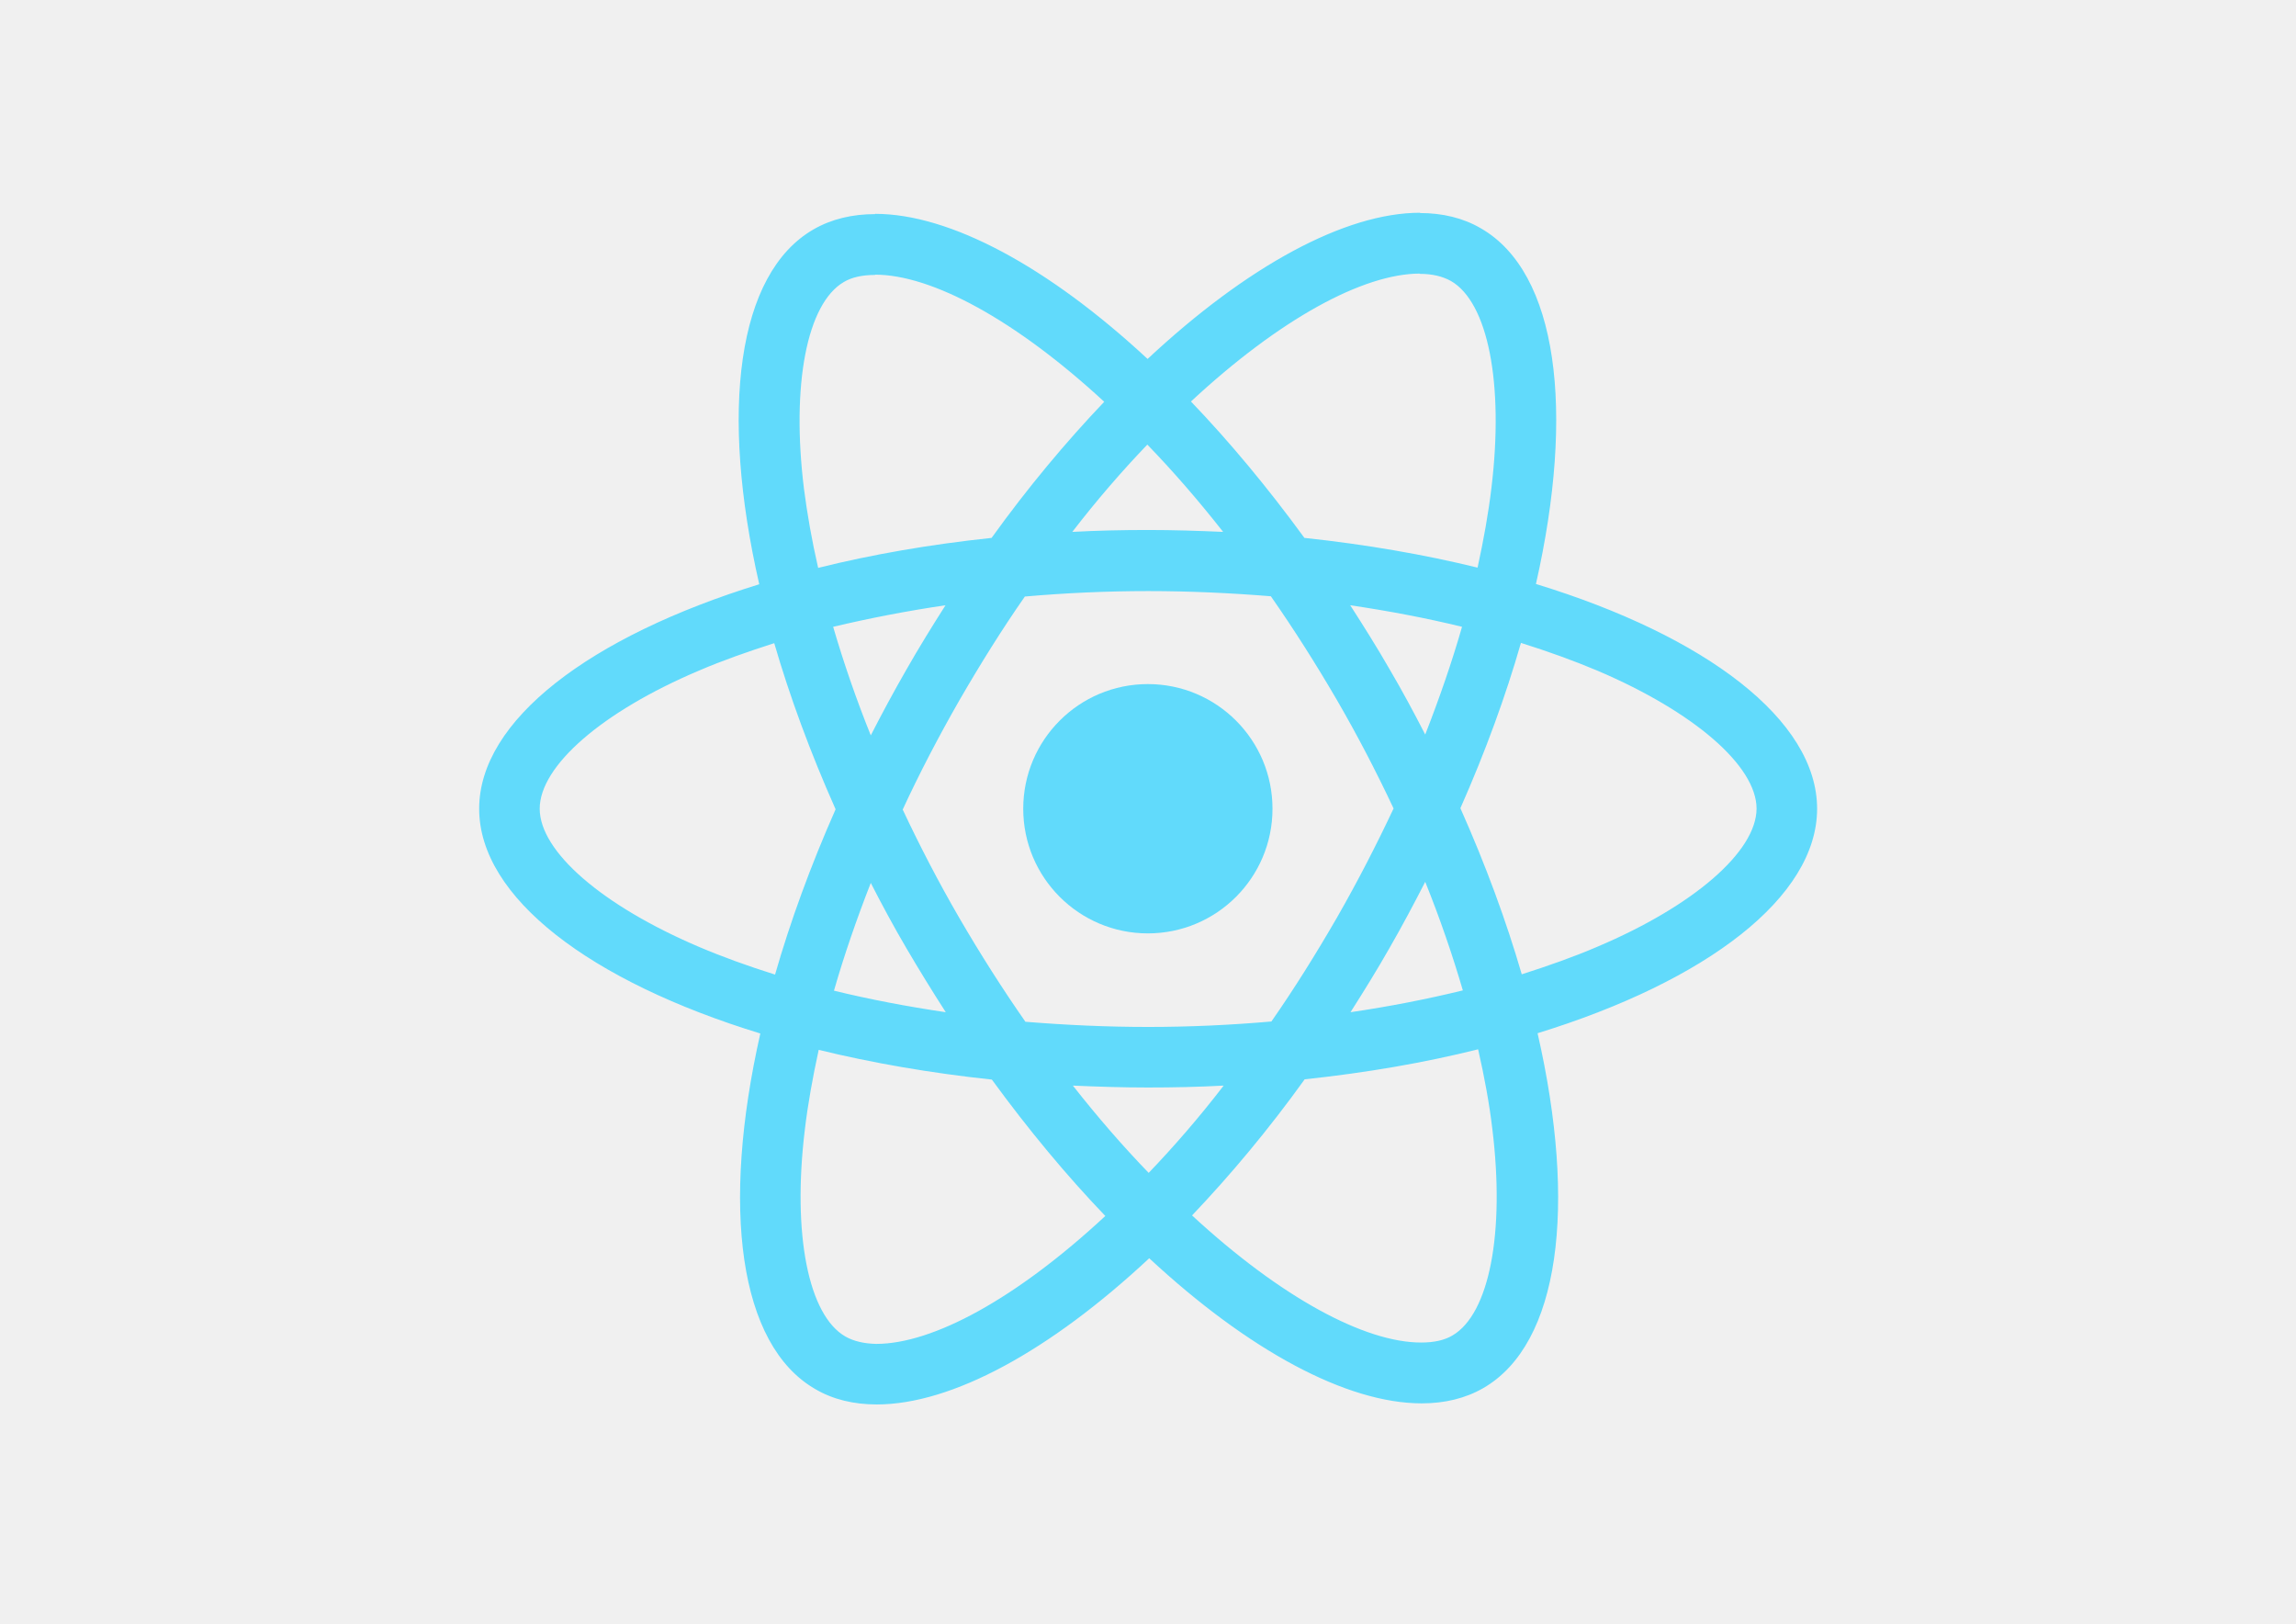
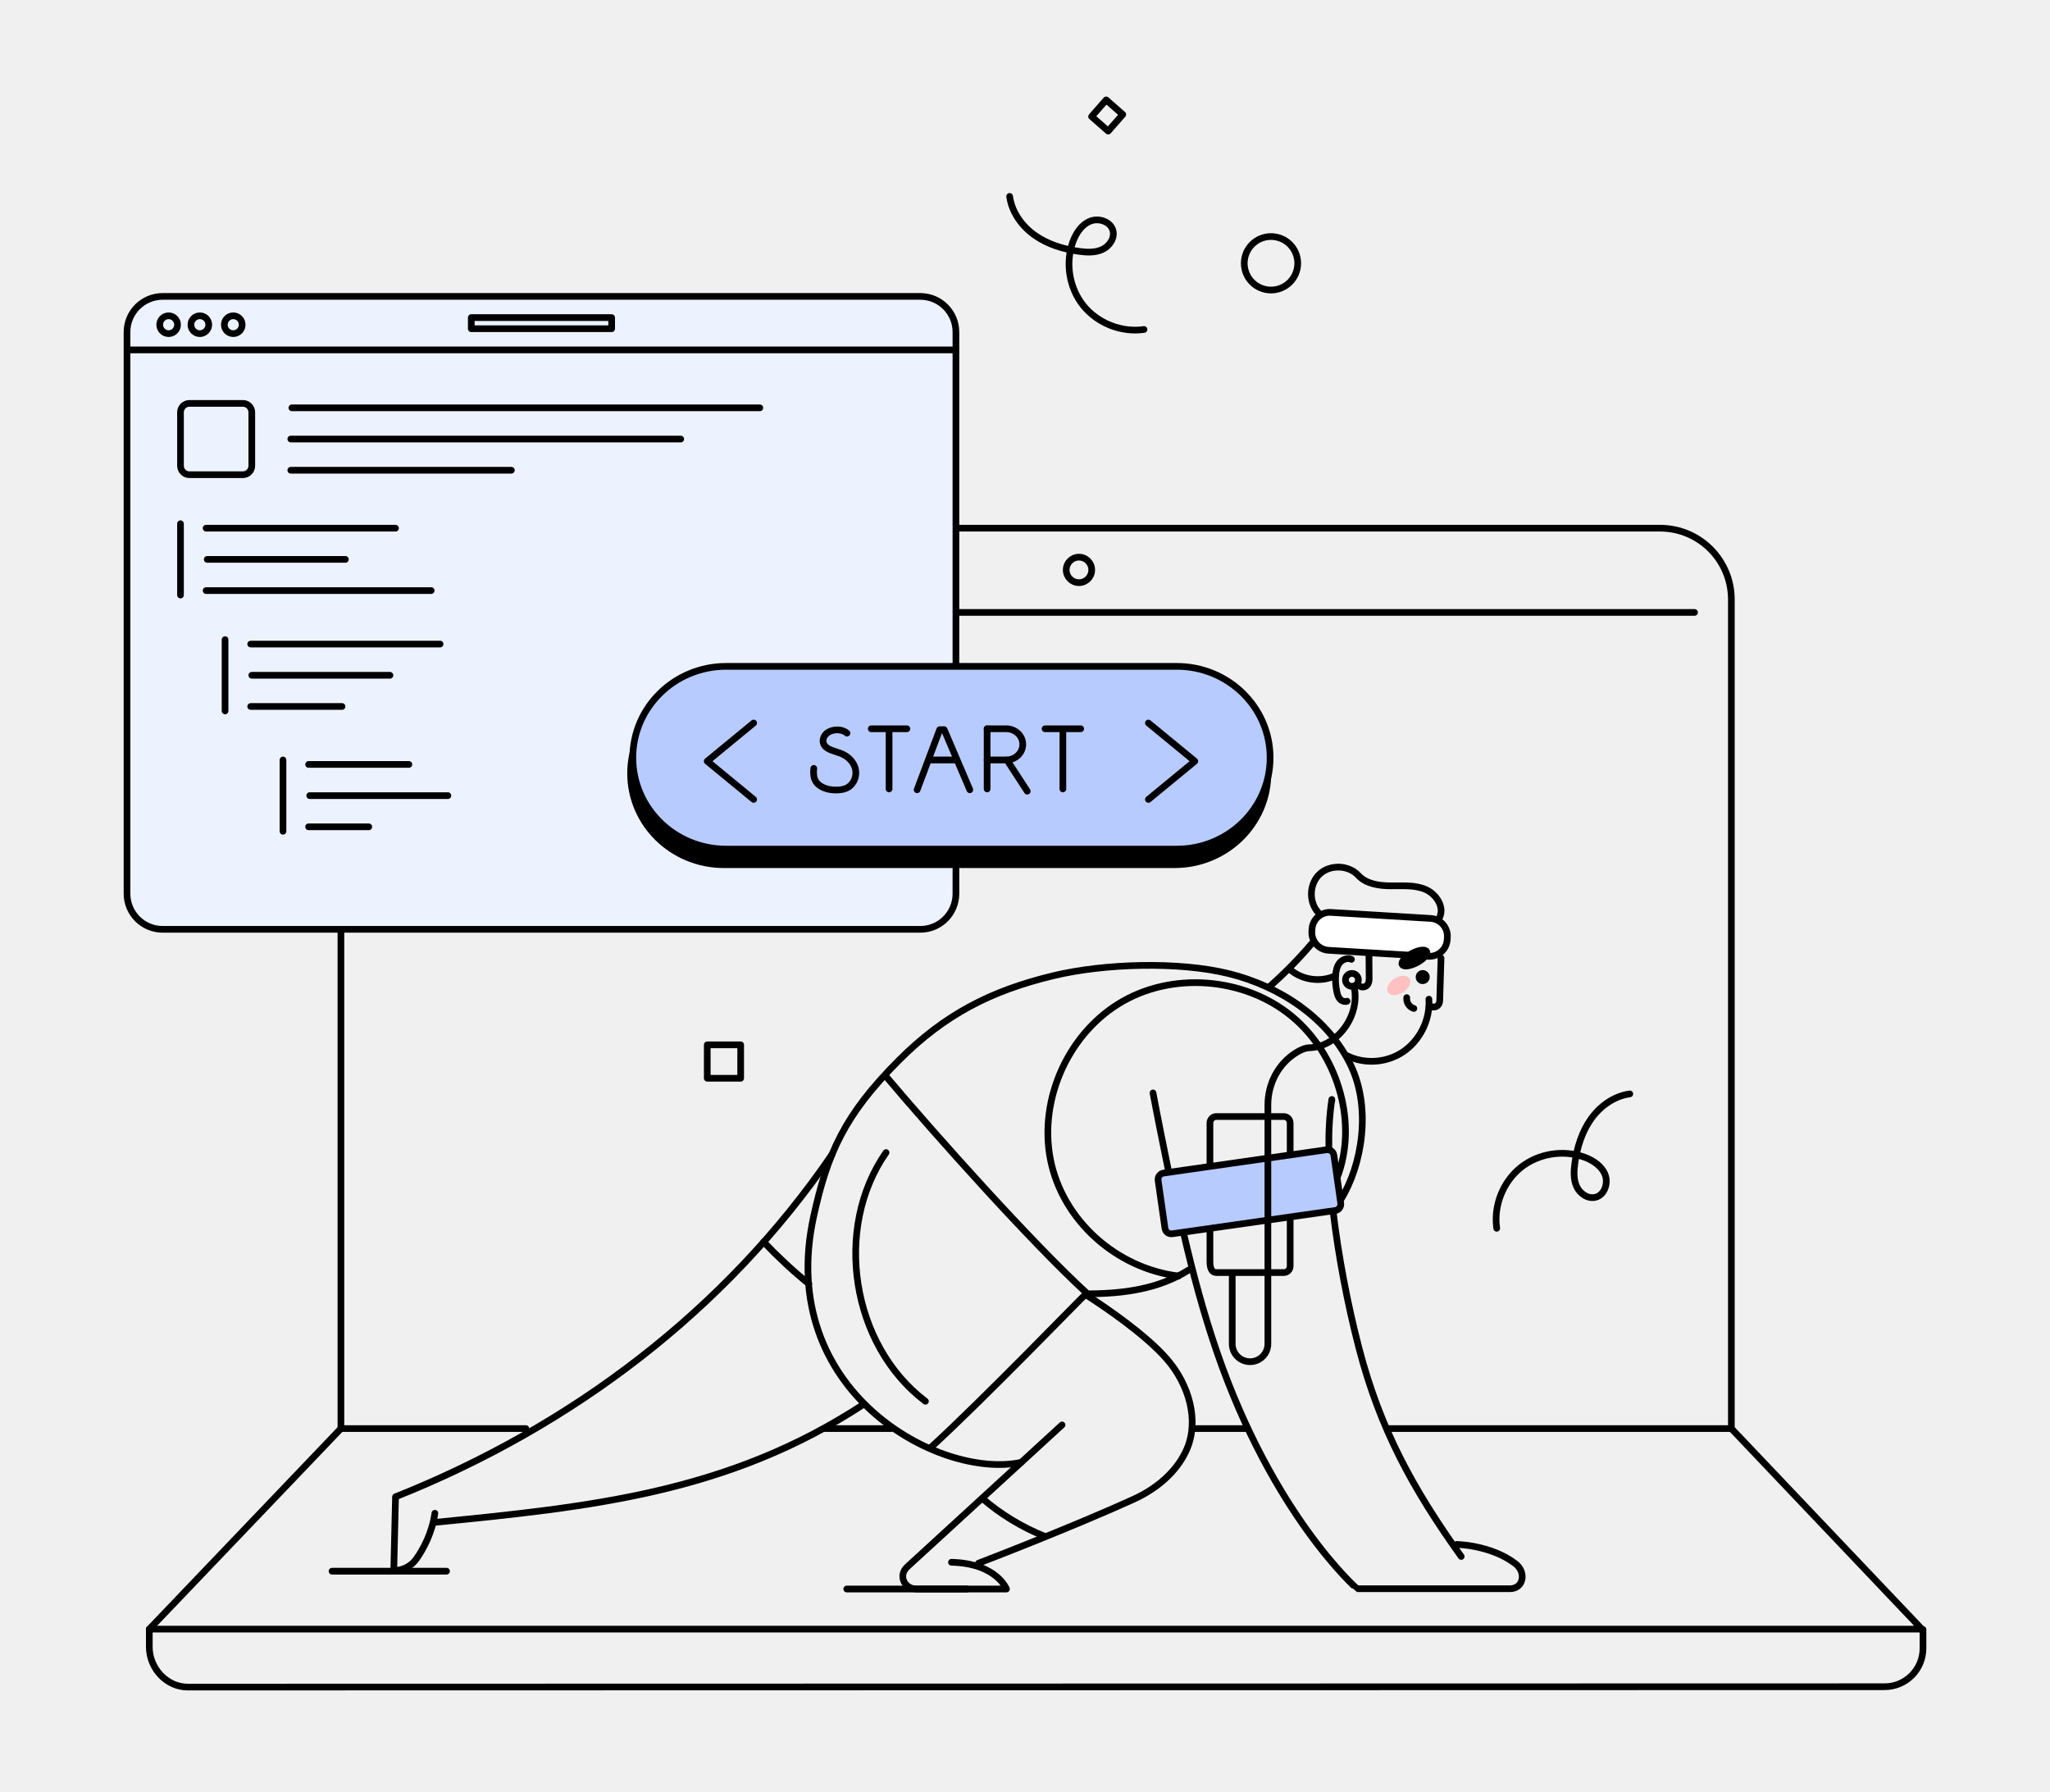
- <svg xmlns="http://www.w3.org/2000/svg" viewBox="0 0 841.9 595.3">
-   <g fill="#61DAFB">
-     <path d="M666.3 296.5c0-32.5-40.7-63.3-103.1-82.4 14.4-63.6 8-114.2-20.2-130.4-6.5-3.8-14.1-5.6-22.4-5.6v22.3c4.6 0 8.3.9 11.4 2.6 13.6 7.8 19.5 37.5 14.9 75.7-1.1 9.4-2.9 19.3-5.1 29.4-19.6-4.8-41-8.5-63.5-10.9-13.5-18.5-27.5-35.3-41.6-50 32.6-30.3 63.2-46.9 84-46.9V78c-27.5 0-63.5 19.6-99.9 53.6-36.4-33.8-72.4-53.2-99.9-53.2v22.3c20.7 0 51.4 16.5 84 46.6-14 14.7-28 31.4-41.3 49.9-22.6 2.4-44 6.1-63.6 11-2.3-10-4-19.7-5.2-29-4.7-38.2 1.1-67.9 14.6-75.8 3-1.8 6.9-2.6 11.5-2.6V78.5c-8.4 0-16 1.8-22.6 5.6-28.1 16.2-34.4 66.7-19.9 130.1-62.2 19.2-102.7 49.9-102.7 82.3 0 32.5 40.7 63.3 103.1 82.4-14.4 63.6-8 114.2 20.2 130.4 6.5 3.8 14.1 5.6 22.5 5.6 27.5 0 63.5-19.6 99.9-53.6 36.4 33.8 72.4 53.2 99.9 53.2 8.4 0 16-1.8 22.6-5.6 28.1-16.2 34.4-66.7 19.9-130.1 62-19.1 102.5-49.9 102.5-82.3zm-130.2-66.7c-3.7 12.9-8.3 26.2-13.5 39.5-4.1-8-8.4-16-13.1-24-4.6-8-9.5-15.8-14.4-23.4 14.2 2.1 27.9 4.7 41 7.9zm-45.8 106.5c-7.8 13.5-15.8 26.3-24.1 38.2-14.9 1.3-30 2-45.2 2-15.1 0-30.2-.7-45-1.9-8.3-11.9-16.4-24.6-24.2-38-7.6-13.1-14.5-26.4-20.8-39.8 6.2-13.4 13.2-26.8 20.7-39.9 7.8-13.5 15.8-26.3 24.1-38.2 14.9-1.3 30-2 45.2-2 15.1 0 30.2.7 45 1.9 8.3 11.9 16.4 24.6 24.2 38 7.6 13.1 14.5 26.4 20.8 39.8-6.3 13.4-13.2 26.8-20.7 39.9zm32.3-13c5.4 13.4 10 26.8 13.8 39.8-13.1 3.2-26.9 5.9-41.2 8 4.9-7.7 9.8-15.6 14.4-23.7 4.6-8 8.9-16.1 13-24.1zM421.2 430c-9.3-9.6-18.6-20.3-27.8-32 9 .4 18.2.7 27.5.7 9.4 0 18.7-.2 27.8-.7-9 11.7-18.3 22.4-27.5 32zm-74.4-58.9c-14.2-2.1-27.9-4.7-41-7.9 3.7-12.9 8.3-26.2 13.5-39.5 4.1 8 8.4 16 13.1 24 4.7 8 9.5 15.8 14.4 23.4zM420.7 163c9.3 9.6 18.6 20.3 27.8 32-9-.4-18.2-.7-27.5-.7-9.4 0-18.7.2-27.8.7 9-11.7 18.3-22.4 27.5-32zm-74 58.9c-4.9 7.7-9.8 15.6-14.4 23.7-4.6 8-8.9 16-13 24-5.4-13.4-10-26.8-13.8-39.8 13.1-3.1 26.9-5.8 41.2-7.9zm-90.5 125.2c-35.4-15.1-58.3-34.9-58.3-50.6 0-15.7 22.9-35.6 58.3-50.6 8.6-3.7 18-7 27.7-10.1 5.7 19.6 13.2 40 22.5 60.9-9.2 20.8-16.6 41.1-22.2 60.6-9.9-3.1-19.3-6.5-28-10.2zM310 490c-13.6-7.8-19.5-37.5-14.9-75.7 1.1-9.4 2.9-19.3 5.1-29.4 19.6 4.8 41 8.5 63.5 10.9 13.5 18.5 27.5 35.3 41.6 50-32.6 30.3-63.2 46.9-84 46.9-4.5-.1-8.3-1-11.3-2.7zm237.2-76.2c4.7 38.2-1.1 67.9-14.6 75.8-3 1.8-6.9 2.6-11.5 2.6-20.7 0-51.4-16.5-84-46.6 14-14.7 28-31.4 41.3-49.9 22.6-2.4 44-6.1 63.6-11 2.3 10.1 4.1 19.8 5.2 29.1zm38.5-66.7c-8.6 3.7-18 7-27.7 10.1-5.7-19.6-13.2-40-22.5-60.9 9.2-20.8 16.6-41.1 22.2-60.6 9.9 3.1 19.3 6.5 28.1 10.2 35.4 15.1 58.3 34.9 58.3 50.6-.1 15.7-23 35.6-58.4 50.6zM320.8 78.4z" />
-     <circle cx="420.9" cy="296.5" r="45.7" />
-     <path d="M520.5 78.1z" />
+ <svg xmlns="http://www.w3.org/2000/svg" version="1.1" id="Layer_1" x="0px" y="0px" viewBox="0 0 460 402" style="enable-background:new 0 0 460 402;" xml:space="preserve">
+   <style type="text/css">
+ 	.st0{display:none;}
+ 	.st1{fill:none;stroke:#000000;stroke-width:1.5;stroke-linecap:round;stroke-linejoin:round;stroke-miterlimit:10;}
+ 	.st2{fill:#B8CBFF;stroke:#000000;stroke-width:1.5;stroke-linecap:round;stroke-linejoin:round;stroke-miterlimit:10;}
+ 	.st3{fill:#FFFFFF;stroke:#000000;stroke-width:1.5;stroke-linecap:round;stroke-linejoin:round;stroke-miterlimit:10;}
+ 	.st4{fill:none;stroke:#000000;stroke-width:1.5;stroke-miterlimit:10;}
+ 	.st5{stroke:#000000;stroke-width:1.5;stroke-linecap:round;stroke-linejoin:round;stroke-miterlimit:10;}
+ 	.st6{stroke:#000000;stroke-width:1.5;stroke-linecap:round;stroke-linejoin:round;stroke-miterlimit:9.999;}
+ 	.st7{fill:#FFC0BF;}
+ 	.st8{fill:#EDF2FF;stroke:#000000;stroke-width:1.5;stroke-linecap:round;stroke-linejoin:round;stroke-miterlimit:10;}
+ 	.st9{fill:url(#SVGID_1_);stroke:#000000;stroke-width:1.5;stroke-linecap:round;stroke-linejoin:round;stroke-miterlimit:10;}
+ 	
+ 		.st10{fill:url(#SVGID_00000123433600472500976000000013494644129336747926_);stroke:#000000;stroke-width:1.5;stroke-linecap:round;stroke-linejoin:round;stroke-miterlimit:10;}
+ 	
+ 		.st11{fill:url(#SVGID_00000048477143013059445650000004301466719321830308_);stroke:#000000;stroke-width:1.5;stroke-linecap:round;stroke-linejoin:round;stroke-miterlimit:10;}
+ </style>
+   <line class="st1" x1="74.5" y1="352.5" x2="100.2" y2="352.5" />
+   <line class="st1" x1="190" y1="356.5" x2="217" y2="356.5" />
+   <g>
+     <g>
+       <g>
+         <path class="st1" d="M88.75,335.85l-0.39,16.5l0,0c2.03,0,3.94-0.97,5.1-2.64c1.55-2.23,3.49-5.76,4.12-10.21" />
+         <path class="st1" d="M238.31,319.69l-34.72,31.83c-2.07,1.9-0.76,4.93,2.05,4.98h20.2c0,0-2.17-5.75-12.34-6" />
+         <path class="st1" d="M76.5,320.5v-186c0-8.84,7.16-16,16-16h280c8.84,0,16,7.16,16,16v186" />
+         <polyline class="st1" points="118,320.5 76.5,320.5 33.5,365.5 431.25,365.5 388.5,320.5 311.5,320.5    " />
+         <path class="st1" d="M431.5,365.58v4.23c0,4.75-3.85,8.61-8.61,8.61L42.11,378.5c-4.76-0.01-8.61-4.25-8.61-9v-4" />
+       </g>
+       <circle class="st1" cx="242.11" cy="127.86" r="2.86" />
+     </g>
+   </g>
+   <g>
+     <g>
+       <g>
+         <path class="st1" d="M265.57,276.58c2.05,8.9,4.53,18.16,7.51,26.79c12.66,36.68,31.4,53.06,31.42,53.06h34.32     c3.08,0,3.69-3.72,1.24-5.6c-5.59-4.3-13.54-4.38-13.56-4.33" />
+         <path class="st1" d="M258.72,245.2c1.08,5.77,2.35,11.91,3.51,17.67" />
+         <path class="st1" d="M298.18,257.94c-0.06-4.05,0.15-7.85,0.67-11.27c0,0.1,0,0.19,0,0.29" />
+         <path class="st1" d="M327.88,349.2c-10.89-15.21-18.2-28.59-22.92-46.68c-2.62-10.04-4.68-21.05-5.81-30.66" />
+         <path class="st1" d="M264.45,286.28c-13.84-1.68-25.99-12.39-28.73-26.07c-2.73-13.68,4.15-28.73,16.29-35.61     c12.13-6.87,28.59-5.04,38.92,4.33c9.55,8.67,13.73,23.42,9.09,35.35" />
+         <path class="st1" d="M271.5,261.5v-9.55c0-0.8,0.63-1.45,1.4-1.45h15.2c0.77,0,1.4,0.65,1.4,1.45v6.77" />
+         <path class="st1" d="M289.5,273.5v10.57c0,0.79-0.63,1.43-1.4,1.43h-15.2c-0.77,0-1.4-0.64-1.4-2.42v-7.57" />
+         <path class="st2" d="M261.41,275.58l-1.54-10.76c-0.11-0.79,0.44-1.53,1.23-1.64l9.57-1.37l27-3.86     c0.79-0.11,1.53,0.44,1.64,1.23l1.54,10.76c0.11,0.79-0.44,1.53-1.23,1.64l-36.57,5.22     C262.26,276.92,261.52,276.37,261.41,275.58z" />
+         <path class="st3" d="M294.37,208.97l0.03-0.52c0.13-2.21,2.03-3.88,4.23-3.75l22.39,1.35c2.21,0.13,3.89,2.03,3.75,4.23     l-0.03,0.52c-0.13,2.21-2.03,3.88-4.23,3.75l-22.39-1.35C295.92,213.07,294.24,211.17,294.37,208.97z" />
+         <circle class="st4" cx="303.36" cy="219.84" r="1.45" />
+         <path class="st4" d="M276.5,285.5v16c0,2.21,1.79,4,4,4l0,0c2.21,0,4-1.79,4-4v-53.61c0-4.72,2.32-9.23,6.33-11.72     c1.03-0.64,2.06-1.08,2.94-1.1c6.49-0.17,11.6-7.46,10.03-13.87" />
+         <path class="st1" d="M320.66,225.91h1.19c0.65,0,1.18-0.62,1.21-1.4l0.29-9.56" />
+         <path class="st1" d="M302.23,236.83c3.99,1.99,8.93,1.64,12.64-0.87c3.71-2.52,6.07-7.13,5.76-11.79" />
+         <path class="st1" d="M303.25,215.23c-0.91-0.43-2.06,0.03-2.68,0.83s-0.81,1.85-0.87,2.86c-0.07,1.21,0.02,2.43,0.28,3.61     c0.12,0.57,0.29,1.16,0.68,1.6s1.05,0.69,1.61,0.5" />
+         <circle class="st5" cx="319.24" cy="219.21" r="0.82" />
+         <ellipse transform="matrix(0.8841 -0.4672 0.4672 0.8841 -63.6519 173.1995)" class="st6" cx="317.4" cy="214.94" rx="3.11" ry="1.18" />
+         <path class="st1" d="M294.35,211.69c-2.95,3.47-6.17,6.75-9.62,9.78" />
+         <path class="st1" d="M88.86,335.77c39.47-15.75,73.88-41.7,97.86-76.8" />
+         <path class="st1" d="M171.36,278.64c3.05,3.2,6.68,6.63,10.14,9.38" />
+         <path class="st1" d="M97.35,341.57c35.16-3.47,66.14-6.61,96.56-26.59" />
+         <path class="st1" d="M229.11,328.09c-18.37,3.91-55.1-16-46.55-55.12c3.09-14.15,6.91-22.85,19.15-35.1     c10.25-10.25,20.62-15.6,34.71-18.98c11.45-2.74,28.1-3.23,39.33-0.45c11.43,2.83,22.22,9.92,27.34,20.53     c4.65,9.63,2.56,22.42-2.21,30.13" />
+         <path class="st1" d="M208.94,324.68c11.85-10.84,33.17-32.96,34.92-34.56c-12.18-11.17-33.49-34.93-45.2-48.8" />
+         <path class="st1" d="M198.82,258.58c-11.9,17.07-7.75,43.25,8.84,55.8" />
+         <path class="st1" d="M244.11,290.77c3.98,2.56,13.08,8.73,17.84,14.27c4.75,5.54,7.27,13.63,4.28,20.28     c-2.24,4.99-6.81,8.74-11.78,11c-14.46,6.59-34.87,14.38-34.87,14.38" />
+         <path class="st1" d="M243.86,290.27c8.33,0,16.21-1.11,22.86-5.34c0.08,0,0.16,0,0.24,0" />
+         <path class="st1" d="M323.06,205.76c1.08-2.38-0.83-5.23-3.25-6.24c-2.41-1.01-5.14-0.76-7.76-0.78     c-2.62-0.01-5.48-0.42-7.26-2.34c-2.17-2.34-6.27-2.5-8.63-0.34s-2.54,6.26-0.39,8.62" />
+         <path class="st1" d="M304.67,220.86c0.25,0.37,0.69,0.59,1.13,0.59s0.88-0.24,1.12-0.61c0.3-0.45,0.3-1.02,0.3-1.56     c-0.01-1.78-0.03-3.56-0.04-5.33" />
+         <path class="st1" d="M289.66,217.67c2.74,2.25,6.8,2.75,10,1.22" />
+         <path class="st1" d="M220.44,336.19c4.14,3.57,8.9,6.46,14,8.5" />
+       </g>
+       <path class="st1" d="M315.66,223.82c-0.14,1.05,0.58,2.15,1.6,2.43" />
+       <ellipse transform="matrix(0.8355 -0.5495 0.5495 0.8355 -69.8592 208.8316)" class="st7" cx="313.85" cy="221.09" rx="2.87" ry="1.81" />
+     </g>
+   </g>
+   <line class="st1" x1="84.24" y1="137.4" x2="380.24" y2="137.4" />
+   <path class="st8" d="M28.5,200.5v-126c0-4.42,3.58-8,8-8h170c4.42,0,8,3.58,8,8v126c0,4.42-3.58,8-8,8h-170  C32.08,208.5,28.5,204.92,28.5,200.5z" />
+   <g>
+     <line class="st1" x1="40.5" y1="133.5" x2="40.5" y2="117.5" />
+     <g>
+       <path class="st1" d="M46.25,118.5h42.5H46.25z" />
+       <path class="st1" d="M46.5,125.5h31H46.5z" />
+       <linearGradient id="SVGID_1_" gradientUnits="userSpaceOnUse" x1="46.25" y1="132.5" x2="96.75" y2="132.5">
+         <stop offset="0" style="stop-color:#FFFFFF" />
+         <stop offset="1" style="stop-color:#000000" />
+       </linearGradient>
+       <path class="st9" d="M46.25,132.5h50.5H46.25z" />
+     </g>
+   </g>
+   <g>
+     <path class="st1" d="M65.5,91.5h105H65.5z" />
+     <path class="st1" d="M65.25,98.5h87.5H65.25z" />
+     <path class="st1" d="M65.25,105.5h49.5H65.25z" />
+   </g>
+   <path class="st1" d="M40.5,104.5v-12c0-1.1,0.9-2,2-2h12c1.1,0,2,0.9,2,2v12c0,1.1-0.9,2-2,2h-12C41.4,106.5,40.5,105.61,40.5,104.5  z" />
+   <rect x="105.75" y="71.25" class="st1" width="31.5" height="2.5" />
+   <circle class="st1" cx="37.84" cy="72.85" r="2" />
+   <circle class="st1" cx="44.84" cy="72.85" r="2" />
+   <circle class="st1" cx="52.34" cy="72.85" r="2" />
+   <path class="st5" d="M141.5,173.5L141.5,173.5c0-11.32,9.38-20.5,20.95-20.5h101.1c11.57,0,20.95,9.18,20.95,20.5l0,0  c0,11.32-9.38,20.5-20.95,20.5h-101.1C150.88,194,141.5,184.82,141.5,173.5z" />
+   <path class="st2" d="M142,170L142,170c0-11.32,9.38-20.5,20.95-20.5h101.1c11.57,0,20.95,9.18,20.95,20.5l0,0  c0,11.32-9.38,20.5-20.95,20.5h-101.1C151.38,190.5,142,181.32,142,170z" />
+   <polyline class="st1" points="257.69,179.35 268.11,170.78 257.69,162.21 " />
+   <polyline class="st1" points="169.11,179.35 158.69,170.78 169.11,162.21 " />
+   <path class="st1" d="M221.5,163.5h4.27c2.06,0,3.73,1.57,3.73,3.5l0,0c0,1.94-1.67,3.5-3.73,3.5h-4.27" />
+   <line class="st1" x1="230.5" y1="177.5" x2="225.95" y2="170.5" />
+   <line class="st1" x1="221.5" y1="177" x2="221.5" y2="163.5" />
+   <line class="st1" x1="208.71" y1="170.5" x2="214.7" y2="170.5" />
+   <polyline class="st1" points="205.79,177.19 210.86,163.7 211.86,163.7 217.62,177.19 " />
+   <g>
+     <line class="st1" x1="234.5" y1="163.5" x2="242.5" y2="163.5" />
+     <line class="st1" x1="238.5" y1="177" x2="238.5" y2="164" />
+   </g>
+   <path class="st1" d="M190.06,164.48c-1.33-1.13-3.91-0.91-4.92,0.44c-0.5,0.66-0.63,1.56-0.18,2.25c0.71,1.1,2.41,1.33,3.75,1.87  c1.35,0.54,2.45,1.53,2.98,2.71c0.53,1.18,0.47,2.55-0.21,3.68c-0.32,0.53-0.78,1.02-1.38,1.32c-0.53,0.28-1.17,0.41-1.79,0.46  c-1.6,0.15-3.31-0.16-4.5-1.07c-1.2-0.91-1.38-2.29-1.2-3.75" />
+   <rect x="158.7" y="234.41" class="st1" width="7.5" height="7.5" />
+   <rect x="245.96" y="23.43" transform="matrix(0.6595 -0.7517 0.7517 0.6595 65.1179 195.5782)" class="st1" width="4.96" height="4.96" />
+   <path class="st1" d="M335.85,275.57c-0.73-5.04,1.38-10.39,5.34-13.59s9.64-4.12,14.41-2.34c1.93,0.72,3.82,1.98,4.57,3.9  s-0.12,4.53-2.11,5.06c-1.71,0.46-3.53-0.78-4.27-2.39c-0.74-1.61-0.65-3.48-0.41-5.23c0.49-3.52,1.57-7.03,3.62-9.93  s5.18-5.15,8.71-5.63" />
+   <path class="st1" d="M256.7,73.92c-5.04,0.73-10.39-1.38-13.59-5.34c-3.2-3.96-4.12-9.64-2.34-14.41c0.72-1.93,1.98-3.82,3.9-4.57  s4.53,0.12,5.06,2.11c0.46,1.71-0.78,3.53-2.39,4.27s-3.48,0.65-5.23,0.41c-3.52-0.49-7.03-1.57-9.93-3.62s-5.15-5.18-5.63-8.71" />
+   <circle class="st1" cx="285.2" cy="59.07" r="6" />
+   <g id="Layer_21">
+     <line class="st1" x1="267.5" y1="320.5" x2="279.5" y2="320.5" />
+     <line class="st1" x1="185" y1="320.5" x2="200" y2="320.5" />
+   </g>
+   <line class="st1" x1="28.7" y1="78.5" x2="214.2" y2="78.5" />
+   <g>
+     <line class="st1" x1="50.5" y1="159.5" x2="50.5" y2="143.5" />
+     <g>
+       <path class="st1" d="M56.25,144.5h42.5H56.25z" />
+       <path class="st1" d="M56.5,151.5h31H56.5z" />
+       <linearGradient id="SVGID_00000018920600064143497990000008441788360618751123_" gradientUnits="userSpaceOnUse" x1="56.25" y1="158.5" x2="76.75" y2="158.5">
+         <stop offset="0" style="stop-color:#FFFFFF" />
+         <stop offset="1" style="stop-color:#000000" />
+       </linearGradient>
+       <path style="fill:url(#SVGID_00000018920600064143497990000008441788360618751123_);stroke:#000000;stroke-width:1.5;stroke-linecap:round;stroke-linejoin:round;stroke-miterlimit:10;" d="    M56.25,158.5h20.5H56.25z" />
+     </g>
+   </g>
+   <g>
+     <line class="st1" x1="63.5" y1="186.5" x2="63.5" y2="170.5" />
+     <g>
+       <path class="st1" d="M69.25,171.5h22.5H69.25z" />
+       <path class="st1" d="M69.5,178.5h31H69.5z" />
+       <linearGradient id="SVGID_00000174582801690885063630000004571222685870825603_" gradientUnits="userSpaceOnUse" x1="69.25" y1="185.5" x2="82.75" y2="185.5">
+         <stop offset="0" style="stop-color:#FFFFFF" />
+         <stop offset="1" style="stop-color:#000000" />
+       </linearGradient>
+       <path style="fill:url(#SVGID_00000174582801690885063630000004571222685870825603_);stroke:#000000;stroke-width:1.5;stroke-linecap:round;stroke-linejoin:round;stroke-miterlimit:10;" d="    M69.25,185.5h13.5H69.25z" />
+     </g>
+   </g>
+   <g>
+     <line class="st1" x1="195.5" y1="163.5" x2="203.5" y2="163.5" />
+     <line class="st1" x1="199.5" y1="177" x2="199.5" y2="164" />
  </g>
</svg>
